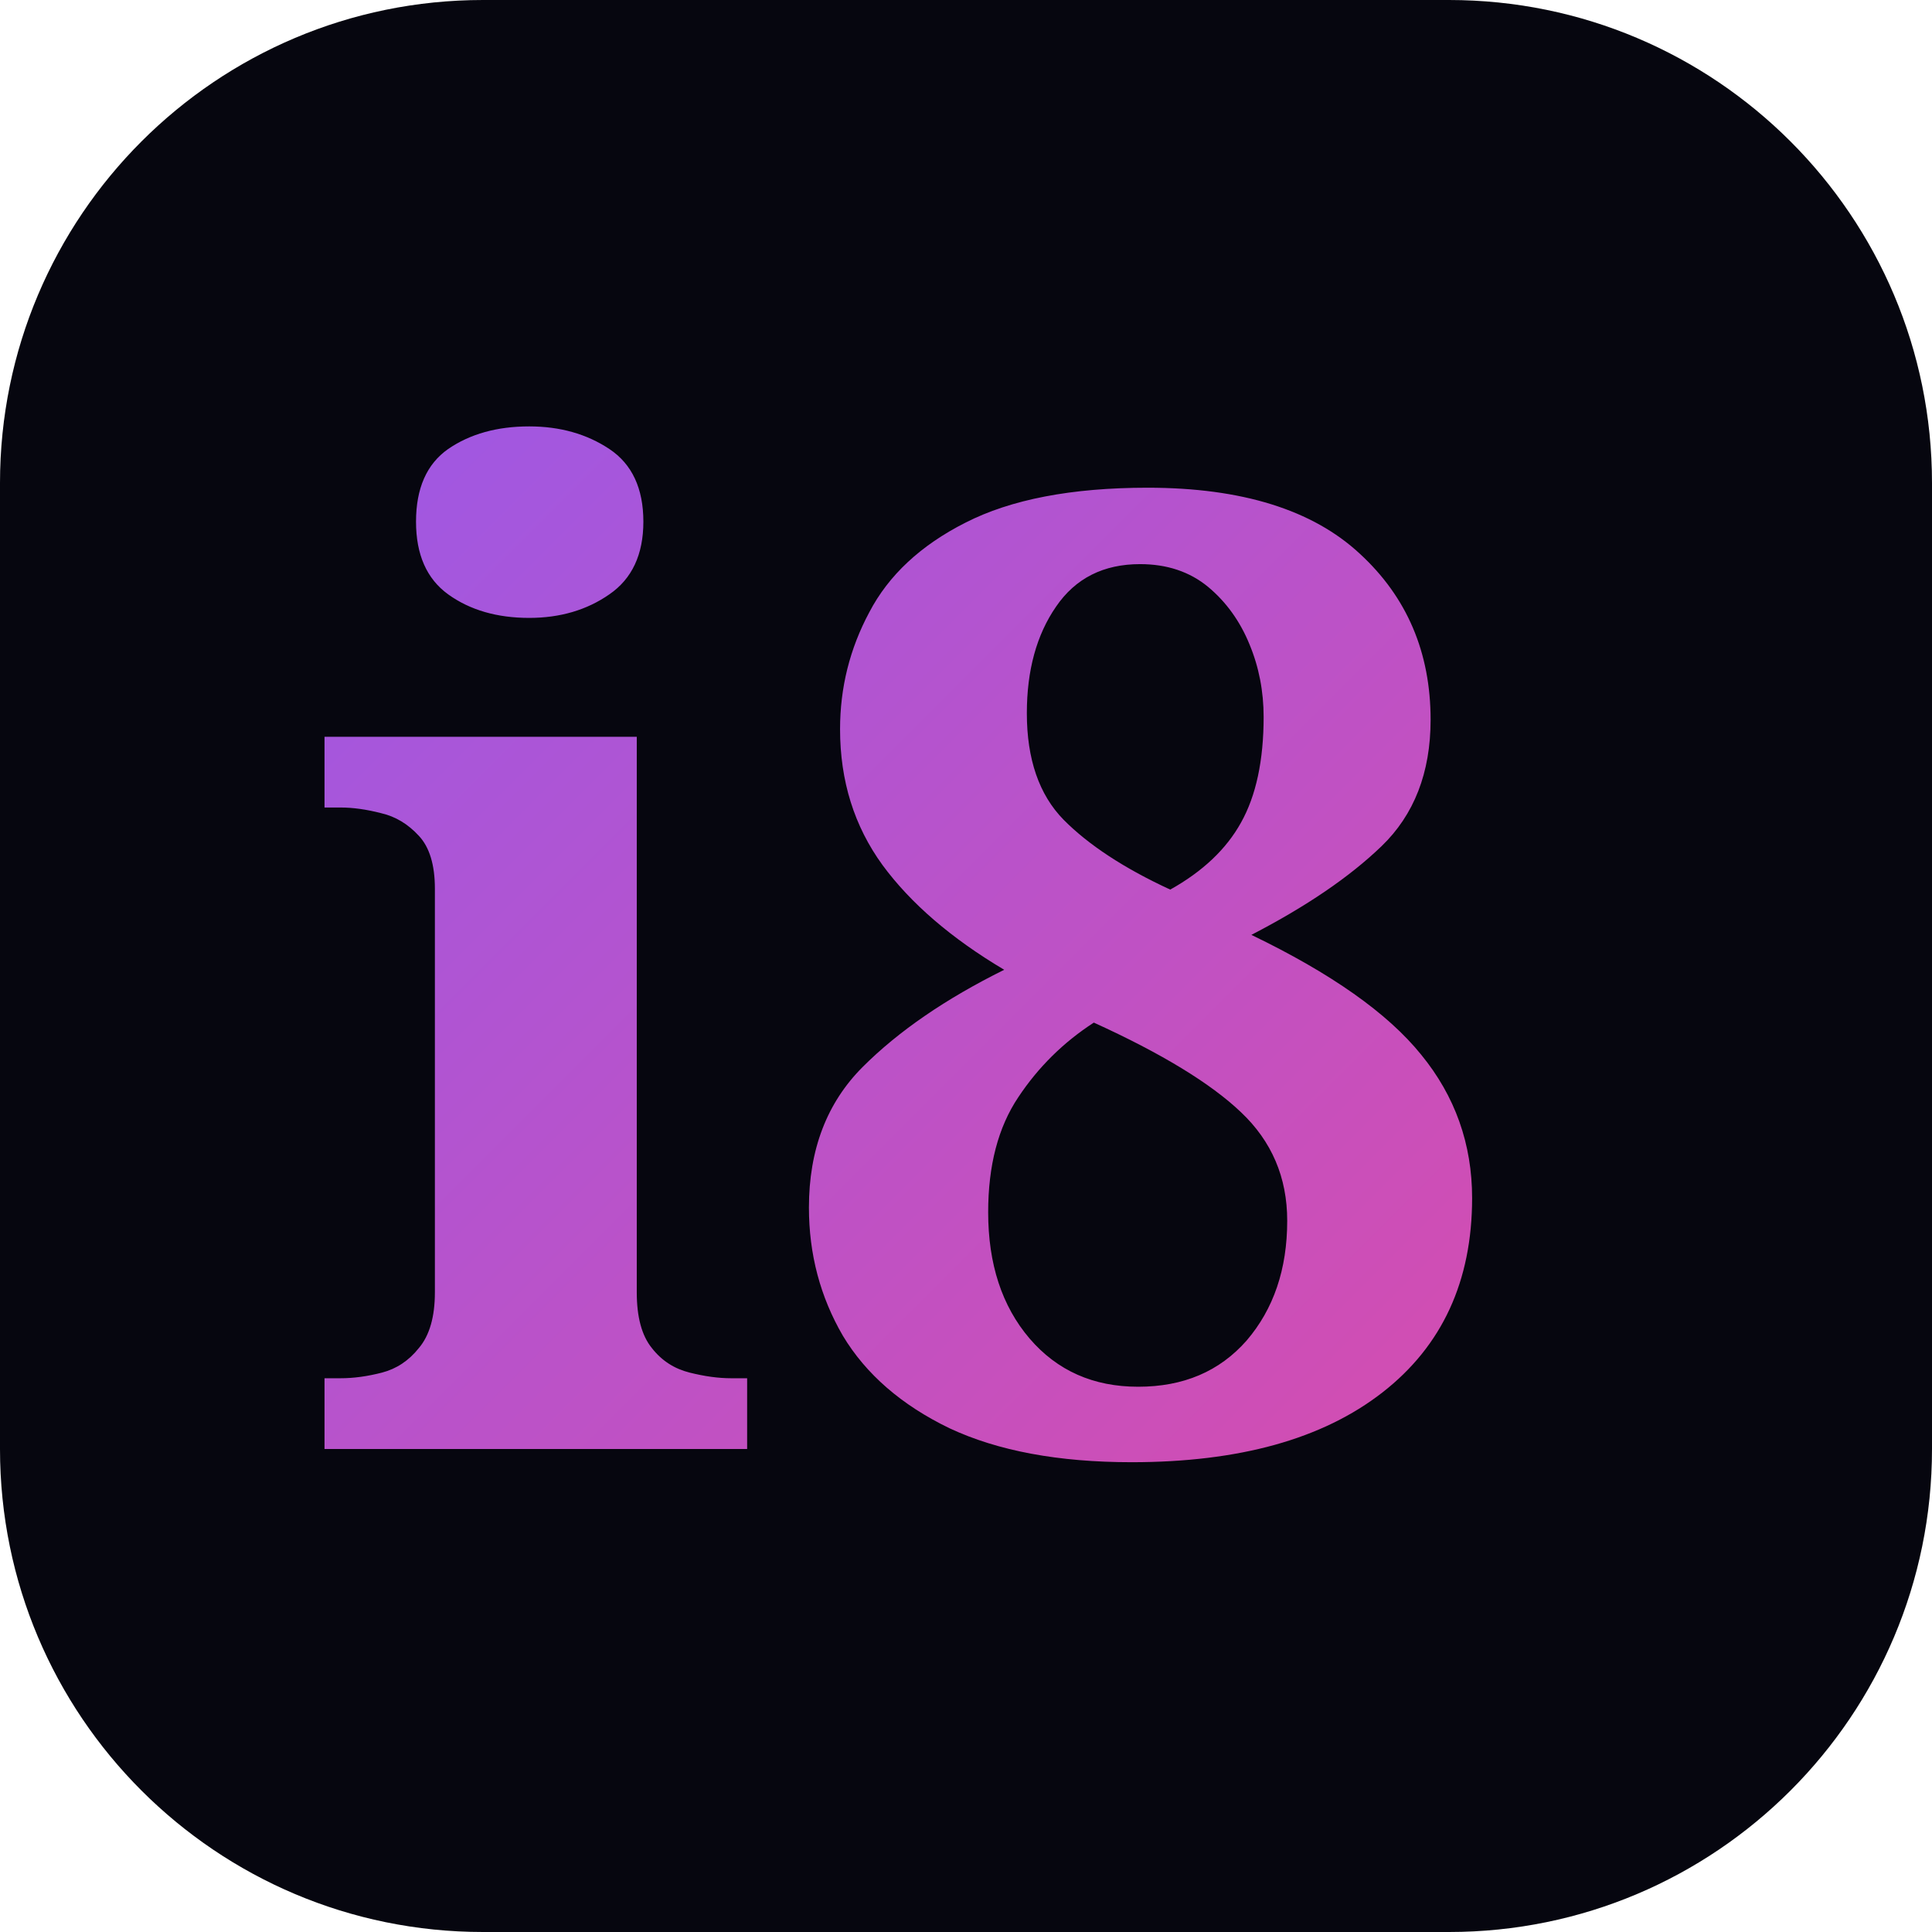
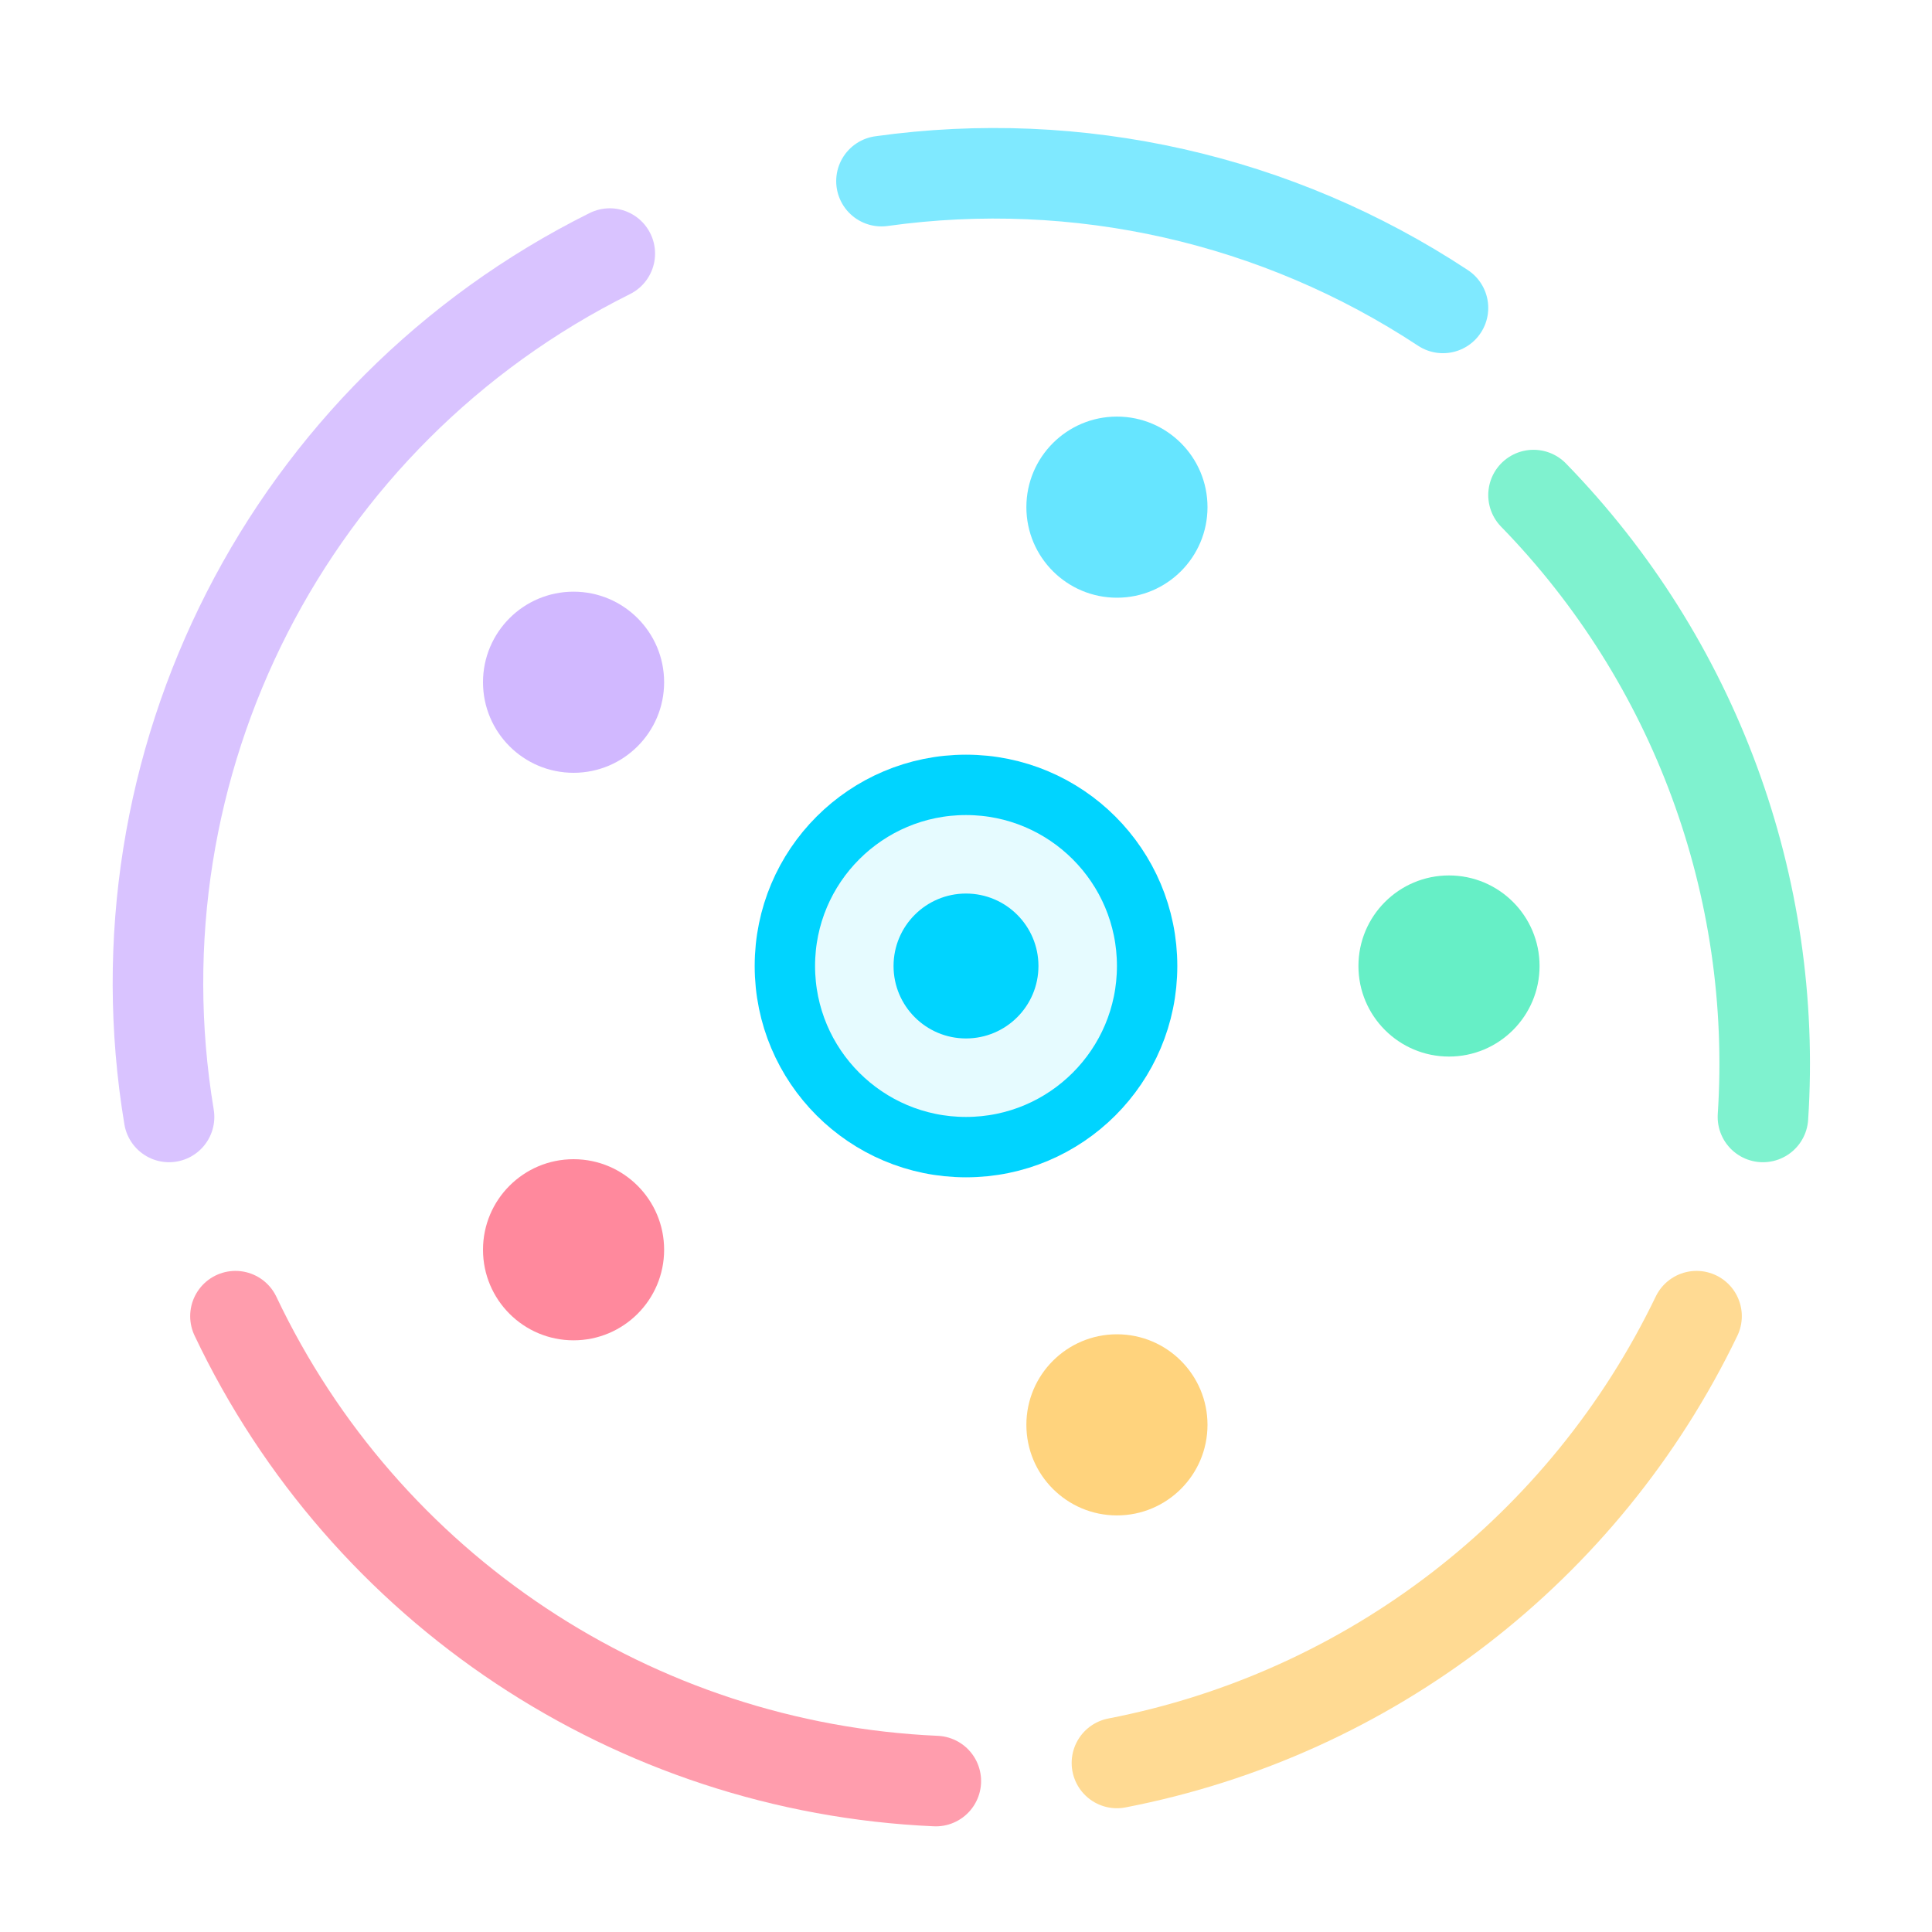
- <svg xmlns="http://www.w3.org/2000/svg" viewBox="0 0 32 32" fill="none">
-   <rect width="32" height="32" rx="8" fill="#06060f" />
-   <defs>
-     <linearGradient id="g" x1="0" y1="0" x2="32" y2="32" gradientUnits="userSpaceOnUse">
-       <stop offset="0%" stop-color="#8b5cf6" />
-       <stop offset="100%" stop-color="#ec4899" />
-     </linearGradient>
-   </defs>
-   <text x="5" y="24" font-family="Georgia, serif" font-weight="700" font-size="22" fill="url(#g)">i8</text>
+ <svg xmlns="http://www.w3.org/2000/svg" width="32" height="32" viewBox="0 0 32 32" fill="none">
+   <g transform="translate(16,16)">
+     <path d="M-1.4,-13 A13.5,13.5 0 0,1 7.9,-10.9" stroke="#00d4ff" stroke-width="1.5" fill="none" stroke-linecap="round" opacity=".5" />
+     <path d="M9.4,-7.8 A13.5,13.5 0 0,1 13.2,2.5" stroke="#00e5a0" stroke-width="1.5" fill="none" stroke-linecap="round" opacity=".5" />
+     <path d="M12.1,5.8 A13.5,13.5 0 0,1 2.5,13.2" stroke="#ffb627" stroke-width="1.5" fill="none" stroke-linecap="round" opacity=".5" />
+     <path d="M-0.5,13.5 A13.5,13.5 0 0,1 -12.1,5.8" stroke="#ff3b5c" stroke-width="1.5" fill="none" stroke-linecap="round" opacity=".5" />
+     <path d="M-13.2,2.5 A13.5,13.5 0 0,1 -5.9,-11.8" stroke="#b388ff" stroke-width="1.5" fill="none" stroke-linecap="round" opacity=".5" />
+     <circle cx="2.5" cy="-7.6" r="1.5" fill="#00d4ff" opacity=".6" />
+     <circle cx="8" cy="0" r="1.5" fill="#00e5a0" opacity=".6" />
+     <circle cx="2.5" cy="7.6" r="1.5" fill="#ffb627" opacity=".6" />
+     <circle cx="-6.5" cy="4.7" r="1.5" fill="#ff3b5c" opacity=".6" />
+     <circle cx="-6.5" cy="-4.7" r="1.5" fill="#b388ff" opacity=".6" />
+     <circle cx="0" cy="0" r="3" fill="rgba(0,212,255,.1)" stroke="#00d4ff" stroke-width="1" />
+     <circle cx="0" cy="0" r="1.2" fill="#00d4ff" />
+   </g>
</svg>
